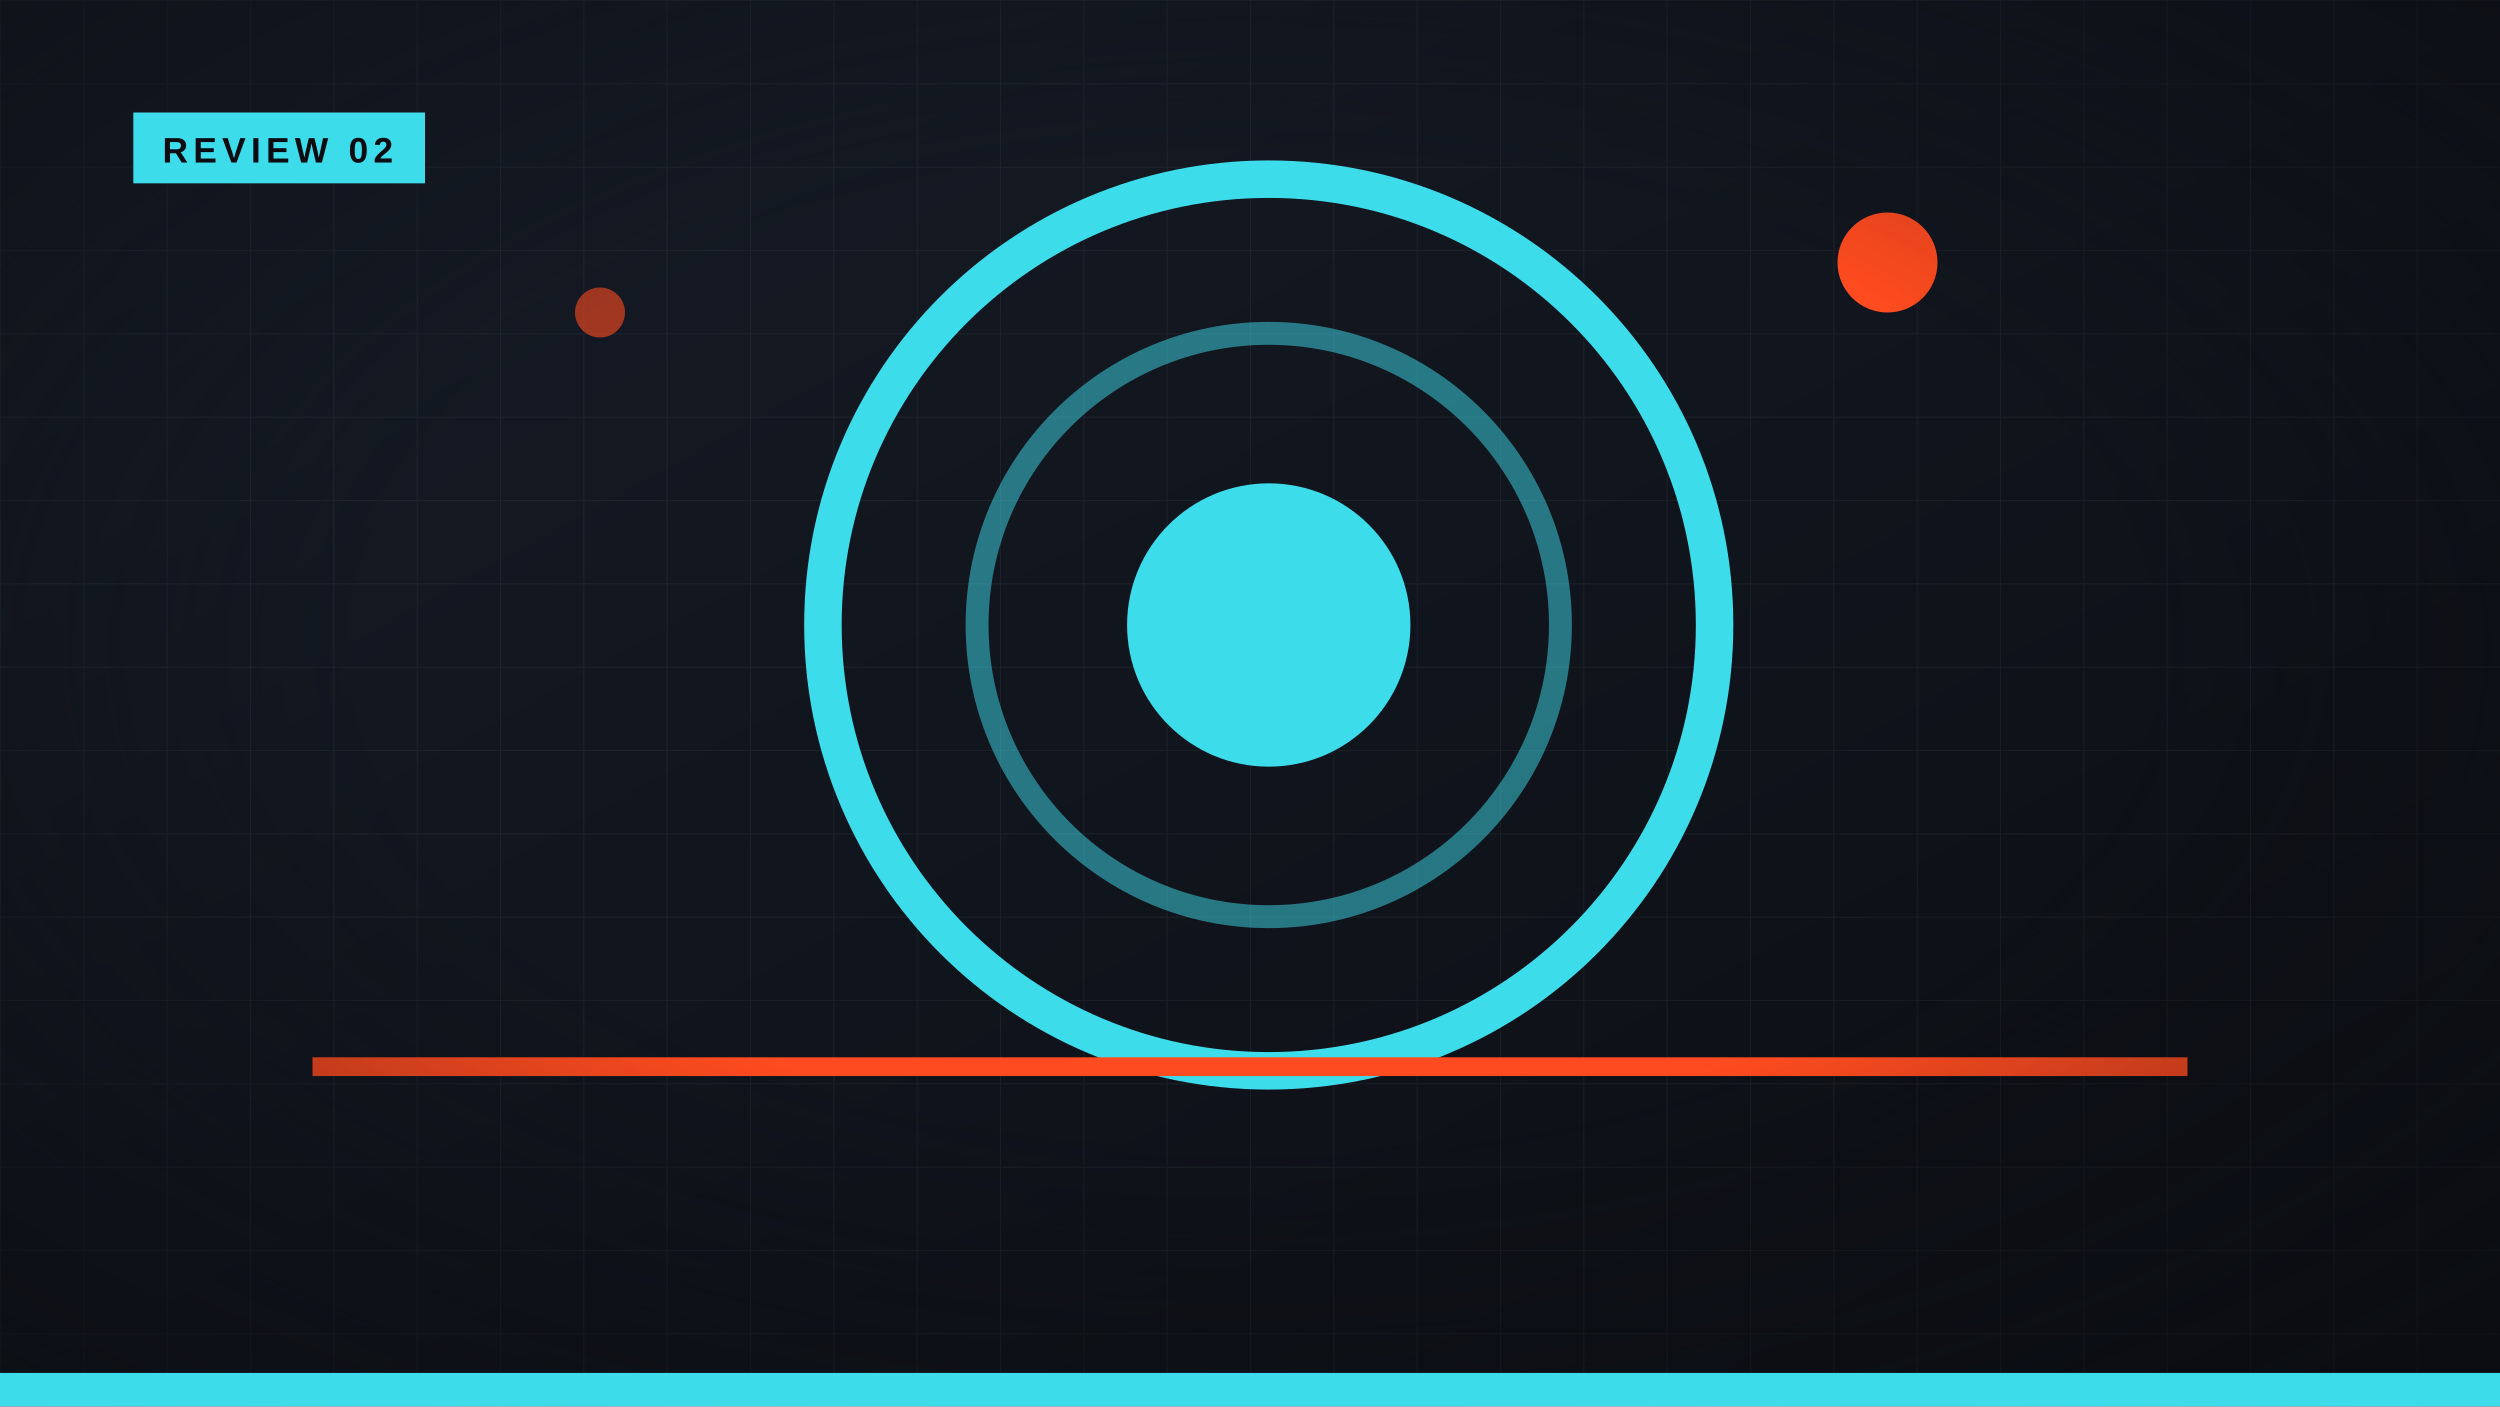
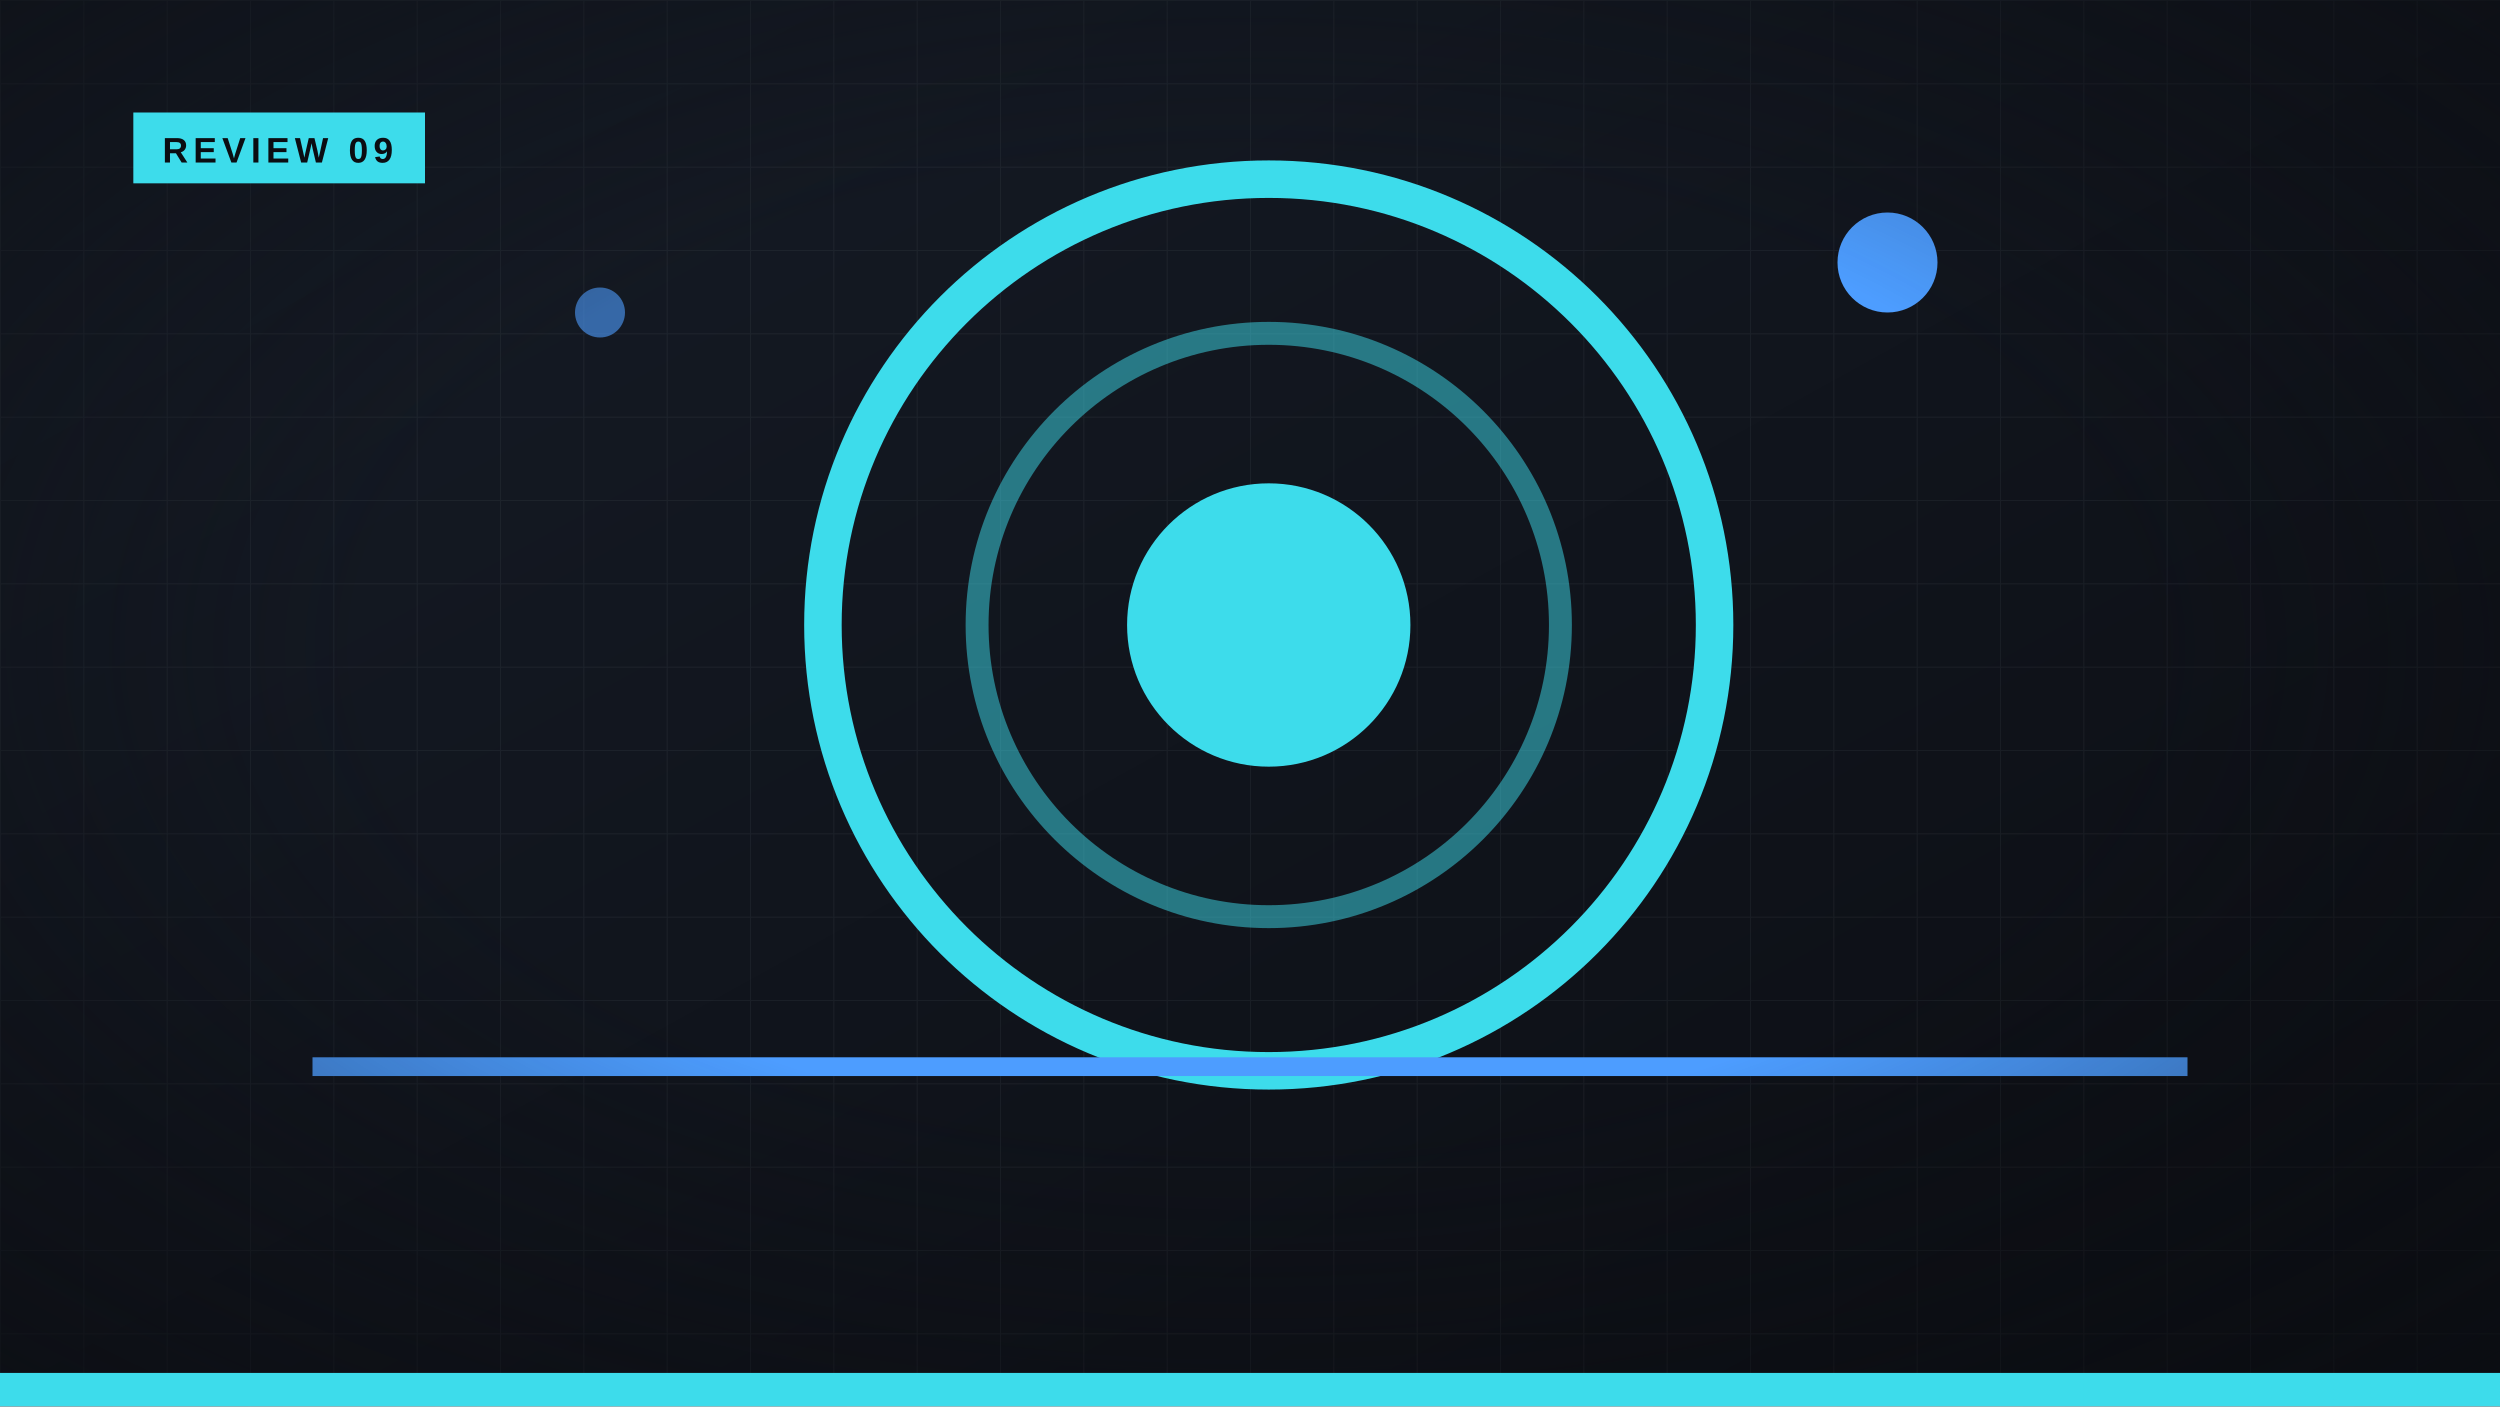
<svg xmlns="http://www.w3.org/2000/svg" viewBox="0 0 1200 675" role="img" aria-labelledby="t-akiiwanrelaxingsurvival">
  <defs>
    <linearGradient id="bg-akiiwanrelaxingsurvival" x1="0" y1="0" x2="1" y2="1">
      <stop offset="0" stop-color="#161c27" />
      <stop offset="1" stop-color="#0b0d12" />
    </linearGradient>
    <radialGradient id="fade-akiiwanrelaxingsurvival" cx="0.5" cy="0.46" r="0.78">
      <stop offset="0.45" stop-color="#0b0d12" stop-opacity="0" />
      <stop offset="1" stop-color="#0b0d12" stop-opacity="0.82" />
    </radialGradient>
    <pattern id="grid-akiiwanrelaxingsurvival" width="40" height="40" patternUnits="userSpaceOnUse">
      <path d="M40 0H0V40" fill="none" stroke="#eef1f7" stroke-opacity="0.05" stroke-width="1" />
    </pattern>
  </defs>
  <rect width="1200" height="675" fill="url(#bg-akiiwanrelaxingsurvival)" />
  <rect width="1200" height="675" fill="url(#grid-akiiwanrelaxingsurvival)" />
  <g>
    <circle cx="609" cy="300" r="214" fill="none" stroke="#3ddceb" stroke-width="18" />
    <circle cx="609" cy="300" r="140" fill="none" stroke="#3ddceb" stroke-width="11" opacity="0.5" />
    <circle cx="609" cy="300" r="68" fill="#3ddceb" />
-     <path d="M150 512h900" stroke="#ff4b1f" stroke-width="9" />
-     <circle cx="906" cy="126" r="24" fill="#ff4b1f" />
-     <circle cx="288" cy="150" r="12" fill="#ff4b1f" opacity="0.6" />
+     <path d="M150 512h900" stroke="#4d9dff" stroke-width="9" />
+     <circle cx="906" cy="126" r="24" fill="#4d9dff" />
+     <circle cx="288" cy="150" r="12" fill="#4d9dff" opacity="0.6" />
  </g>
  <rect width="1200" height="675" fill="url(#fade-akiiwanrelaxingsurvival)" />
  <rect y="659" width="1200" height="16" fill="#3ddceb" />
  <rect x="64" y="54" width="140" height="34" fill="#3ddceb" />
-   <text x="78" y="78" fill="#0b0d12" font-family="'Arial Black',Arial,sans-serif" font-size="17" font-weight="900" letter-spacing="2.5">REVIEW 02</text>
+   <text x="78" y="78" fill="#0b0d12" font-family="'Arial Black',Arial,sans-serif" font-size="17" font-weight="900" letter-spacing="2.5">REVIEW 09</text>
</svg>
